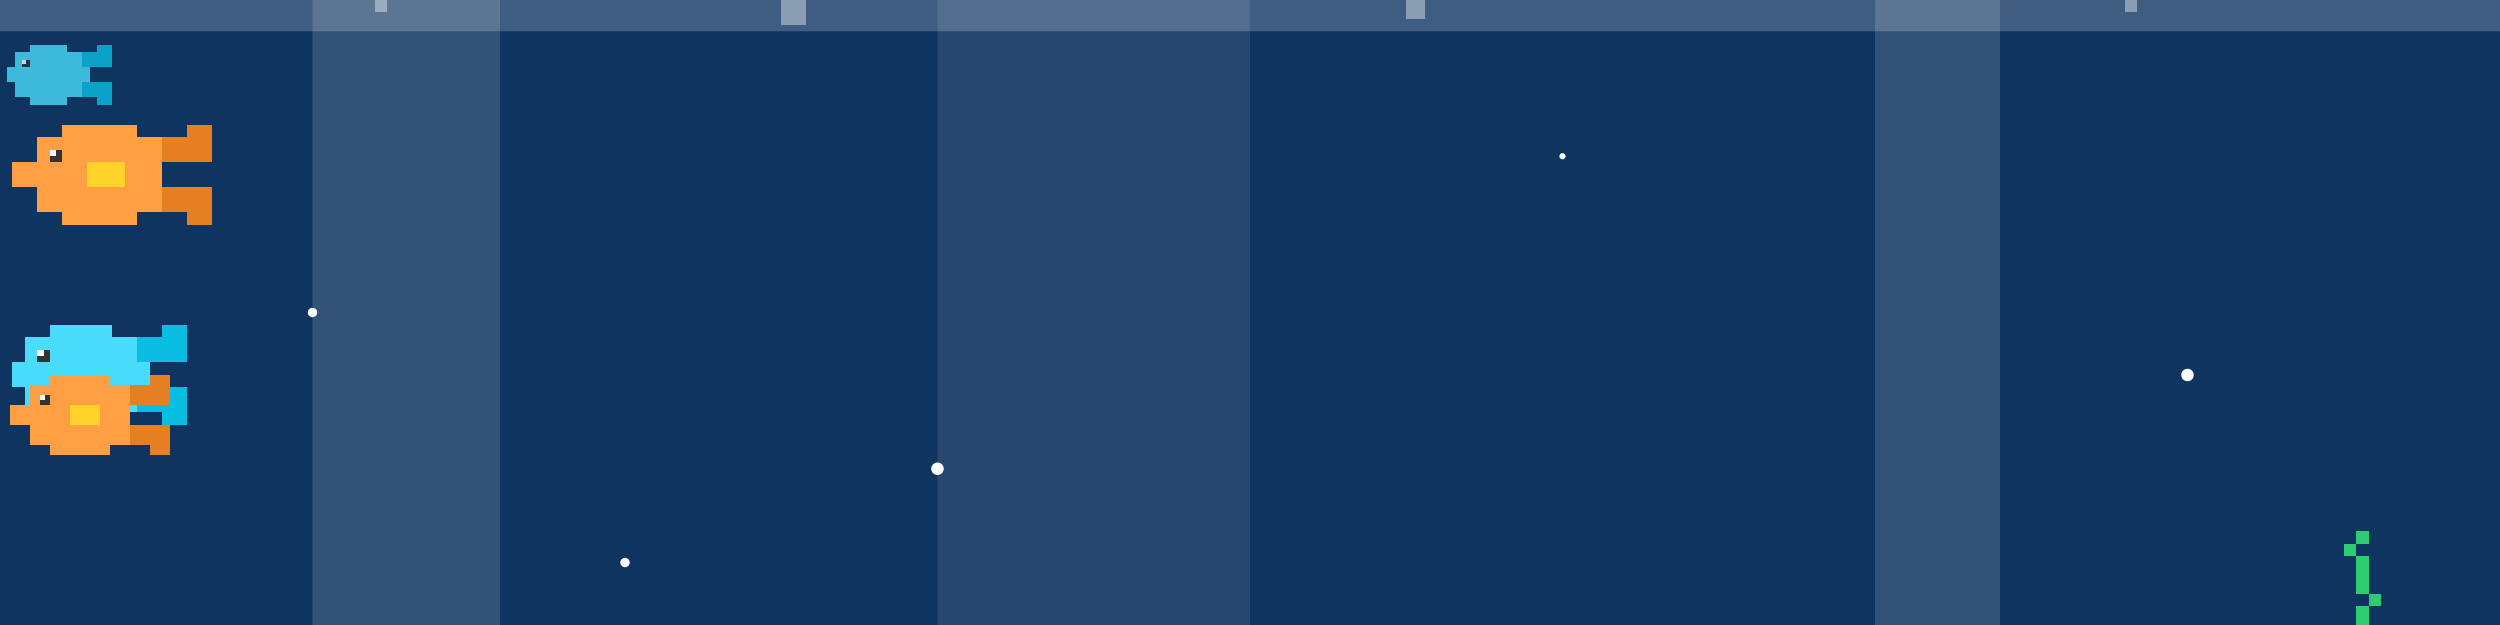
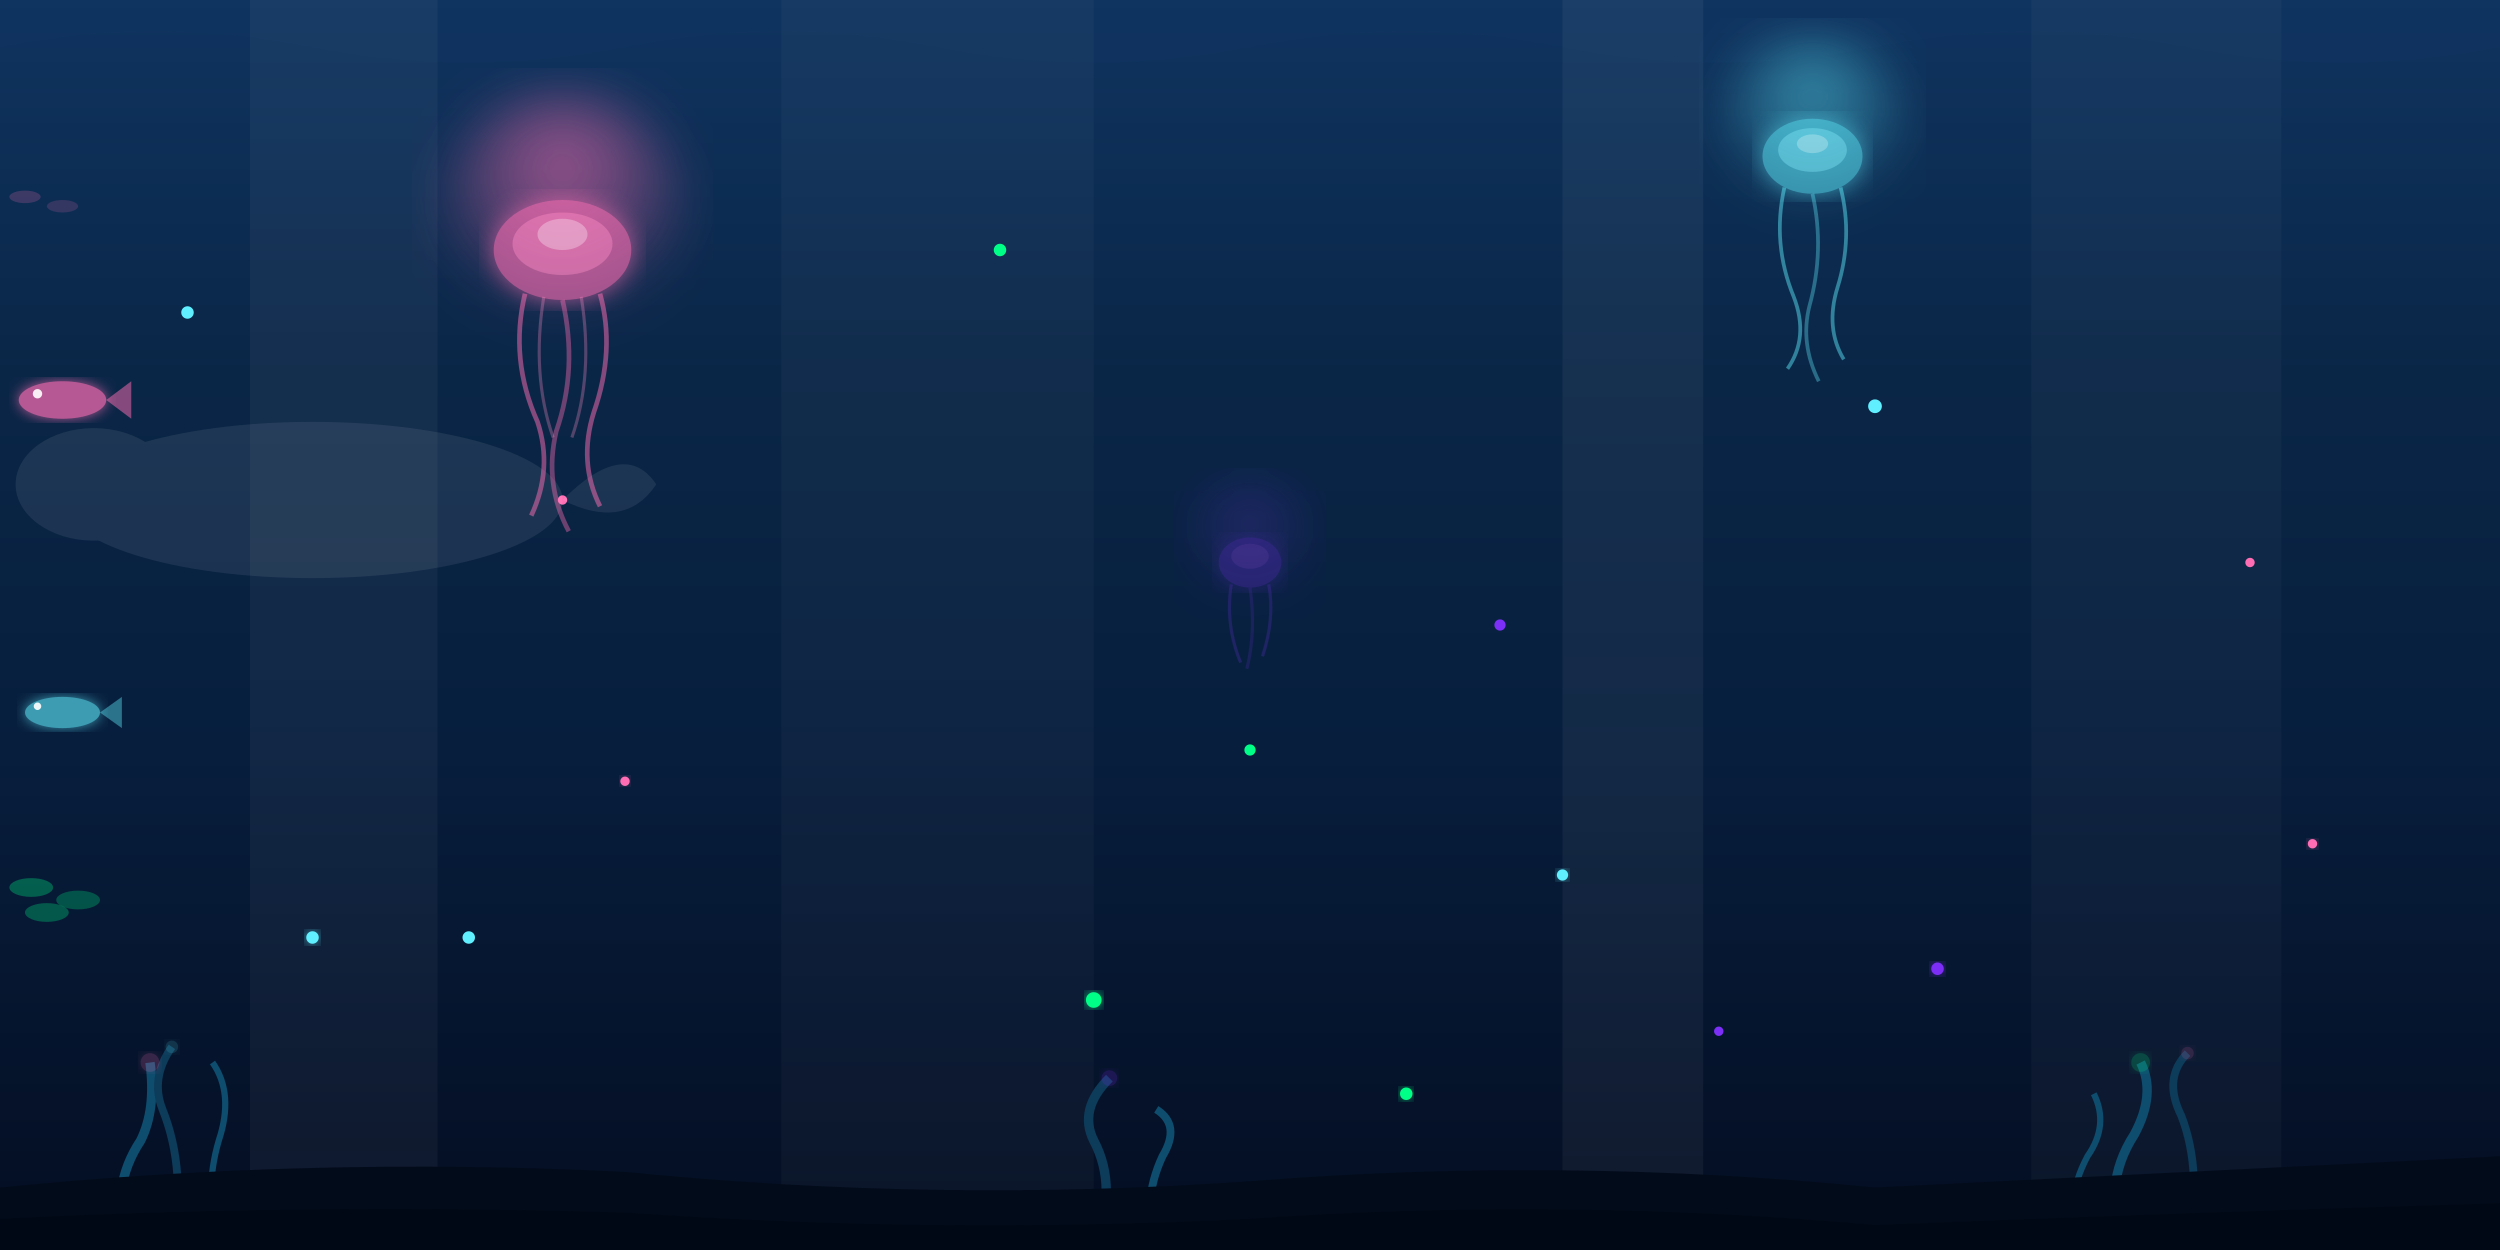
- <svg xmlns="http://www.w3.org/2000/svg" fill="none" viewBox="0 0 800 200" width="800" height="200">
+ <svg xmlns="http://www.w3.org/2000/svg" fill="none" viewBox="0 0 800 400" width="800" height="400">
  <defs>
    <style>
-       .pixel-art { shape-rendering: crispEdges; }
-       
-       /* --- ANIMASI IKAN --- */
-       @keyframes swimLeft { 0% { transform: translateX(850px); } 100% { transform: translateX(-150px); } }
-       @keyframes swimRight { 0% { transform: translateX(-150px) scaleX(-1); } 100% { transform: translateX(850px) scaleX(-1); } }
-       @keyframes bob { 0%, 100% { transform: translateY(0); } 50% { transform: translateY(-5px); } }
- 
-       /* --- ANIMASI SINAR MATAHARI --- */
-       @keyframes shimmer {
-         0%, 100% { transform: skewX(-20deg) translateX(0); }
-         50% { transform: skewX(-20deg) translateX(10px); }
-       }
- 
-       /* --- ANIMASI OMBAK ATAS --- */
-       @keyframes waveScroll { 0% { transform: translateX(0); } 100% { transform: translateX(-40px); } }
- 
-       /* --- ANIMASI RUMPUT LAUT --- */
-       @keyframes sway { 0%, 100% { transform: rotate(0deg); } 50% { transform: rotate(5deg); } }
- 
-       /* --- ANIMASI PLANKTON --- */
-       @keyframes drift { 0% { transform: translateY(0) translateX(0); opacity: 0; } 20% { opacity: 0.8; } 80% { opacity: 0.8; } 100% { transform: translateY(-100px) translateX(-20px); opacity: 0; } }
- 
-       @keyframes bubbleRise { 0% { transform: translateY(200px); opacity: 0; } 30% { opacity: 0.8; } 100% { transform: translateY(-50px); opacity: 0; } }
- 
-       /* Classes */
-       .fish-container-1 { animation: swimLeft 12s linear infinite; }
-       .fish-container-2 { animation: swimRight 14s linear infinite; }
-       .fish-container-3 { animation: swimLeft 10s linear infinite; }
-       .fish-container-4 { animation: swimRight 18s linear infinite; }
-       .fish-bob { animation: bob 2s ease-in-out infinite; }
-       
-       /* PERBAIKAN: Class ray hanya untuk animasi, warna fill ditambahkan langsung di elemen */
-       .ray { animation: shimmer 4s ease-in-out infinite alternate; }
-       
-       .seaweed { transform-origin: bottom center; animation: sway 3s ease-in-out infinite; }
-       .wave-pattern { fill: rgba(255,255,255,0.2); animation: waveScroll 1s linear infinite; }
-       .particle { fill: #fff; animation: drift 10s linear infinite; }
+       /* Jellyfish Float */
+       @keyframes jellyFloat1 {
+         0%, 100% { transform: translate(0, 0) rotate(0deg); }
+         25%  { transform: translate(8px, -15px) rotate(2deg); }
+         50%  { transform: translate(-5px, -25px) rotate(-1deg); }
+         75%  { transform: translate(10px, -10px) rotate(1deg); }
+       }
+       @keyframes jellyFloat2 {
+         0%, 100% { transform: translate(0, 0) rotate(0deg); }
+         25%  { transform: translate(-10px, -20px) rotate(-2deg); }
+         50%  { transform: translate(5px, -30px) rotate(1.5deg); }
+         75%  { transform: translate(-8px, -12px) rotate(-1deg); }
+       }
+       @keyframes jellyPulse {
+         0%, 100% { transform: scaleX(1) scaleY(1); }
+         50%      { transform: scaleX(1.08) scaleY(0.92); }
+       }
+       @keyframes tentacleWave {
+         0%, 100% { d: path("M0,0 Q5,15 -3,30 Q-8,45 2,60"); }
+         50%      { d: path("M0,0 Q-5,15 3,30 Q8,45 -2,60"); }
+       }
+ 
+       /* Fish Swim */
+       @keyframes swimLeft  { 0% { transform: translateX(900px); } 100% { transform: translateX(-150px); } }
+       @keyframes swimRight { 0% { transform: translateX(-150px) scaleX(-1); } 100% { transform: translateX(900px) scaleX(-1); } }
+       @keyframes fishBob   { 0%, 100% { transform: translateY(0); } 50% { transform: translateY(-6px); } }
+ 
+       /* Particles / Bioluminescence */
+       @keyframes particleFloat {
+         0%   { transform: translateY(0) translateX(0); opacity: 0; }
+         15%  { opacity: 0.8; }
+         85%  { opacity: 0.6; }
+         100% { transform: translateY(-120px) translateX(30px); opacity: 0; }
+       }
+       @keyframes glowPulse {
+         0%, 100% { opacity: 0.2; r: 2; }
+         50%      { opacity: 0.8; r: 3.5; }
+       }
+ 
+       /* Bubble Rise */
+       @keyframes bubbleUp {
+         0%   { transform: translateY(0); opacity: 0; }
+         10%  { opacity: 0.5; }
+         90%  { opacity: 0.3; }
+         100% { transform: translateY(-420px); opacity: 0; }
+       }
+ 
+       /* Light Rays */
+       @keyframes rayShimmer {
+         0%, 100% { opacity: 0.04; transform: skewX(-15deg) translateX(0); }
+         50%      { opacity: 0.1; transform: skewX(-15deg) translateX(15px); }
+       }
+ 
+       /* Seaweed Sway */
+       @keyframes swayLeft {
+         0%, 100% { transform: rotate(0deg); }
+         50%      { transform: rotate(-6deg); }
+       }
+       @keyframes swayRight {
+         0%, 100% { transform: rotate(0deg); }
+         50%      { transform: rotate(6deg); }
+       }
+ 
+       /* Wave Surface */
+       @keyframes waveSurface {
+         0%   { d: path("M0,15 Q50,5 100,15 Q150,25 200,15 Q250,5 300,15 Q350,25 400,15 Q450,5 500,15 Q550,25 600,15 Q650,5 700,15 Q750,25 800,15 L800,0 L0,0 Z"); }
+         50%  { d: path("M0,15 Q50,25 100,15 Q150,5 200,15 Q250,25 300,15 Q350,5 400,15 Q450,25 500,15 Q550,5 600,15 Q650,25 700,15 Q750,5 800,15 L800,0 L0,0 Z"); }
+         100% { d: path("M0,15 Q50,5 100,15 Q150,25 200,15 Q250,5 300,15 Q350,25 400,15 Q450,5 500,15 Q550,25 600,15 Q650,5 700,15 Q750,25 800,15 L800,0 L0,0 Z"); }
+       }
+ 
+       /* Whale Silhouette */
+       @keyframes whaleSwim {
+         0%   { transform: translateX(900px); }
+         100% { transform: translateX(-300px); }
+       }
+ 
+       .jelly1 { animation: jellyFloat1 8s ease-in-out infinite; }
+       .jelly2 { animation: jellyFloat2 10s ease-in-out infinite; }
+       .jelly-pulse { animation: jellyPulse 3s ease-in-out infinite; transform-origin: center top; }
+       .tentacle { animation: tentacleWave 4s ease-in-out infinite; }
+ 
+       .fish-l1 { animation: swimLeft 14s linear infinite; }
+       .fish-r1 { animation: swimRight 18s linear infinite; }
+       .fish-l2 { animation: swimLeft 20s linear infinite; animation-delay: -8s; }
+       .fish-r2 { animation: swimRight 12s linear infinite; animation-delay: -4s; }
+       .fish-bob { animation: fishBob 3s ease-in-out infinite; }
+ 
+       .bio-particle { animation: particleFloat 12s linear infinite; }
+       .glow-dot { animation: glowPulse 4s ease-in-out infinite; }
+ 
+       .bubble { animation: bubbleUp 8s linear infinite; }
+       .ray { animation: rayShimmer 6s ease-in-out infinite alternate; }
+ 
+       .weed-l { animation: swayLeft 4s ease-in-out infinite; transform-origin: bottom center; }
+       .weed-r { animation: swayRight 5s ease-in-out infinite; transform-origin: bottom center; }
+ 
+       .wave-top { animation: waveSurface 4s ease-in-out infinite; }
+       .whale { animation: whaleSwim 35s linear infinite; }
    </style>
-     <g id="fish-orange" class="pixel-art">
-       <path fill="#FF9F43" d="M20 0 h24 v4 h-24 z M12 4 h40 v8 h-40 z M4 12 h48 v8 h-48 z M12 20 h40 v8 h-40 z M20 28 h24 v4 h-24 z" />
-       <path fill="#E67E22" d="M52 4 h8 v8 h-8 z M52 20 h8 v8 h-8 z M60 0 h8 v12 h-8 z M60 20 h8 v12 h-8 z" />
-       <path fill="#333" d="M16 8 h4 v4 h-4 z" />
-       <path fill="#FFF" d="M16 8 h2 v2 h-2 z" />
-       <path fill="#FFD32A" d="M28 12 h12 v8 h-12 z" />
-     </g>
-     <g id="fish-cyan" class="pixel-art">
-       <path fill="#48dbfb" d="M16 4 h20 v4 h-20 z M8 8 h36 v8 h-36 z M4 16 h44 v8 h-44 z M8 24 h36 v8 h-36 z M16 32 h20 v4 h-20 z" />
-       <path fill="#0abde3" d="M44 8 h8 v8 h-8 z M44 24 h8 v8 h-8 z M52 4 h8 v12 h-8 z M52 24 h8 v12 h-8 z" />
-       <path fill="#333" d="M12 12 h4 v4 h-4 z" />
-       <path fill="#FFF" d="M12 12 h2 v2 h-2 z" />
-     </g>
-     <g id="weed-asset" class="pixel-art">
-       <rect x="4" y="0" width="4" height="4" fill="#2ecc71" />
-       <rect x="0" y="4" width="4" height="4" fill="#2ecc71" />
-       <rect x="4" y="8" width="4" height="12" fill="#2ecc71" />
-       <rect x="8" y="20" width="4" height="4" fill="#2ecc71" />
-       <rect x="4" y="24" width="4" height="16" fill="#2ecc71" />
-     </g>
+     <linearGradient id="oceanGrad" x1="0" y1="0" x2="0" y2="1">
+       <stop offset="0%" stop-color="#0f3460" />
+       <stop offset="30%" stop-color="#0a2647" />
+       <stop offset="60%" stop-color="#071e3d" />
+       <stop offset="100%" stop-color="#040d21" />
+     </linearGradient>
+     <radialGradient id="jellyGlow1" cx="50%" cy="30%" r="60%">
+       <stop offset="0%" stop-color="#ff6eb4" stop-opacity="0.6" />
+       <stop offset="100%" stop-color="#ff6eb4" stop-opacity="0" />
+     </radialGradient>
+     <radialGradient id="jellyGlow2" cx="50%" cy="30%" r="60%">
+       <stop offset="0%" stop-color="#60efff" stop-opacity="0.5" />
+       <stop offset="100%" stop-color="#60efff" stop-opacity="0" />
+     </radialGradient>
+     <radialGradient id="jellyGlow3" cx="50%" cy="30%" r="60%">
+       <stop offset="0%" stop-color="#7b2ff7" stop-opacity="0.5" />
+       <stop offset="100%" stop-color="#7b2ff7" stop-opacity="0" />
+     </radialGradient>
+     <linearGradient id="coralGrad" x1="0" y1="0" x2="0" y2="1">
+       <stop offset="0%" stop-color="#0a2647" />
+       <stop offset="100%" stop-color="#020b1a" />
+     </linearGradient>
+     <filter id="glow">
+       <feGaussianBlur stdDeviation="4" result="blur" />
+       <feMerge>
+         <feMergeNode in="blur" />
+         <feMergeNode in="SourceGraphic" />
+       </feMerge>
+     </filter>
+     <filter id="softGlow">
+       <feGaussianBlur stdDeviation="8" />
+     </filter>
+     <filter id="tinyGlow">
+       <feGaussianBlur stdDeviation="2" result="blur" />
+       <feMerge>
+         <feMergeNode in="blur" />
+         <feMergeNode in="SourceGraphic" />
+       </feMerge>
+     </filter>
  </defs>
-   <rect width="100%" height="100%" fill="#0f3460" />
-   <rect x="100" y="-20" width="60" height="300" fill="#ffffff" opacity="0.15" class="ray" style="animation-delay: 0s" />
-   <rect x="300" y="-20" width="100" height="300" fill="#ffffff" opacity="0.1" class="ray" style="animation-delay: 1s" />
-   <rect x="600" y="-20" width="40" height="300" fill="#ffffff" opacity="0.15" class="ray" style="animation-delay: 2s" />
-   <pattern id="wavePattern" x="0" y="0" width="40" height="10" patternUnits="userSpaceOnUse">
-     <path d="M0 10 h10 v-4 h10 v-4 h10 v4 h10 v4 z" fill="#89c2d9" opacity="0.3" />
-   </pattern>
-   <rect width="120%" height="10" fill="url(#wavePattern)" class="wave-pattern" />
-   <use href="#weed-asset" x="50" y="160" transform="scale(1.5)" class="seaweed" style="animation-delay: 0s" />
-   <use href="#weed-asset" x="150" y="170" transform="scale(1.2)" class="seaweed" style="animation-delay: 1s" />
-   <use href="#weed-asset" x="650" y="160" transform="scale(1.6)" class="seaweed" style="animation-delay: 2s" />
-   <use href="#weed-asset" x="750" y="170" transform="scale(1)" class="seaweed" style="animation-delay: 0.5s" />
-   <circle cx="100" cy="100" r="1.5" class="particle" style="animation-duration: 7s; animation-delay:0s" />
-   <circle cx="300" cy="150" r="2" class="particle" style="animation-duration: 9s; animation-delay:2s" />
-   <circle cx="500" cy="50" r="1" class="particle" style="animation-duration: 11s; animation-delay:1s" />
-   <circle cx="700" cy="120" r="2" class="particle" style="animation-duration: 8s; animation-delay:4s" />
-   <circle cx="200" cy="180" r="1.5" class="particle" style="animation-duration: 12s; animation-delay:3s" />
-   <g fill="rgba(255, 255, 255, 0.4)" class="pixel-art">
-     <rect x="120" y="0" width="4" height="4" style="animation: bubbleRise 4s linear infinite; animation-delay: 0s" />
-     <rect x="450" y="0" width="6" height="6" style="animation: bubbleRise 6s linear infinite; animation-delay: 2s" />
-     <rect x="680" y="0" width="4" height="4" style="animation: bubbleRise 5s linear infinite; animation-delay: 1s" />
-     <rect x="250" y="0" width="8" height="8" style="animation: bubbleRise 7s linear infinite; animation-delay: 4s" />
-   </g>
-   <g class="fish-container-1">
-     <g class="fish-bob" style="animation-duration: 2s;">
-       <use href="#fish-orange" x="0" y="40" />
-     </g>
-   </g>
-   <g class="fish-container-2">
-     <g class="fish-bob" style="animation-duration: 3s; animation-delay: 1s;">
-       <use href="#fish-cyan" x="0" y="100" />
-     </g>
-   </g>
-   <g class="fish-container-3">
-     <g class="fish-bob" style="animation-duration: 1.5s;">
-       <use href="#fish-orange" x="0" y="150" transform="scale(0.8)" />
-     </g>
-   </g>
-   <g class="fish-container-4" style="opacity: 0.8">
-     <g class="fish-bob" style="animation-duration: 2.5s;">
-       <use href="#fish-cyan" x="0" y="20" transform="scale(0.6)" />
-     </g>
-   </g>
+   <rect width="800" height="400" fill="url(#oceanGrad)" />
+   <path d="M0,15 Q50,5 100,15 Q150,25 200,15 Q250,5 300,15 Q350,25 400,15 Q450,5 500,15 Q550,25 600,15 Q650,5 700,15 Q750,25 800,15 L800,0 L0,0 Z" fill="#0f3460" opacity="0.5" class="wave-top" />
+   <rect x="80" y="-20" width="60" height="420" fill="#fff" opacity="0.04" class="ray" />
+   <rect x="250" y="-20" width="100" height="420" fill="#fff" opacity="0.03" class="ray" style="animation-delay:2s" />
+   <rect x="500" y="-20" width="45" height="420" fill="#fff" opacity="0.05" class="ray" style="animation-delay:1s" />
+   <rect x="650" y="-20" width="80" height="420" fill="#fff" opacity="0.03" class="ray" style="animation-delay:3s" />
+   <circle cx="100" cy="300" r="2" fill="#60efff" class="bio-particle" style="animation-delay:0s" filter="url(#tinyGlow)" />
+   <circle cx="200" cy="250" r="1.5" fill="#ff6eb4" class="bio-particle" style="animation-delay:3s" filter="url(#tinyGlow)" />
+   <circle cx="350" cy="320" r="2.5" fill="#00ff87" class="bio-particle" style="animation-delay:1s" filter="url(#tinyGlow)" />
+   <circle cx="500" cy="280" r="1.8" fill="#60efff" class="bio-particle" style="animation-delay:5s" filter="url(#tinyGlow)" />
+   <circle cx="620" cy="310" r="2" fill="#7b2ff7" class="bio-particle" style="animation-delay:2s" filter="url(#tinyGlow)" />
+   <circle cx="740" cy="270" r="1.5" fill="#ff6eb4" class="bio-particle" style="animation-delay:7s" filter="url(#tinyGlow)" />
+   <circle cx="450" cy="350" r="2" fill="#00ff87" class="bio-particle" style="animation-delay:4s" filter="url(#tinyGlow)" />
+   <circle cx="60" cy="100" r="2" fill="#60efff" class="glow-dot" style="animation-delay:0s" />
+   <circle cx="180" cy="160" r="1.5" fill="#ff6eb4" class="glow-dot" style="animation-delay:1s" />
+   <circle cx="320" cy="80" r="2" fill="#00ff87" class="glow-dot" style="animation-delay:2s" />
+   <circle cx="480" cy="200" r="1.8" fill="#7b2ff7" class="glow-dot" style="animation-delay:0.5s" />
+   <circle cx="600" cy="130" r="2.2" fill="#60efff" class="glow-dot" style="animation-delay:1.5s" />
+   <circle cx="720" cy="180" r="1.5" fill="#ff6eb4" class="glow-dot" style="animation-delay:3s" />
+   <circle cx="400" cy="240" r="1.8" fill="#00ff87" class="glow-dot" style="animation-delay:2.5s" />
+   <circle cx="150" cy="300" r="2" fill="#60efff" class="glow-dot" style="animation-delay:3.5s" />
+   <circle cx="550" cy="330" r="1.5" fill="#7b2ff7" class="glow-dot" style="animation-delay:1.2s" />
+   <g class="whale" opacity="0.08">
+     <ellipse cx="100" cy="160" rx="80" ry="25" fill="#fff" />
+     <path d="M180,160 Q200,140 210,155 Q200,170 180,160 Z" fill="#fff" />
+     <ellipse cx="30" cy="155" rx="25" ry="18" fill="#fff" />
+     <path d="M-10,155 Q-20,135 -30,150 Q-20,170 -10,160 Z" fill="#fff" />
+   </g>
+   <g class="jelly1" transform="translate(180, 80)">
+     <circle cx="0" cy="-10" r="40" fill="url(#jellyGlow1)" filter="url(#softGlow)" />
+     <g class="jelly-pulse">
+       <ellipse cx="0" cy="0" rx="22" ry="16" fill="#ff6eb4" opacity="0.6" filter="url(#glow)" />
+       <ellipse cx="0" cy="-2" rx="16" ry="10" fill="#ff8ec7" opacity="0.4" />
+       <ellipse cx="0" cy="-5" rx="8" ry="5" fill="#fff" opacity="0.3" />
+     </g>
+     <path d="M-12,14 Q-17,35 -8,55 Q-3,70 -10,85" stroke="#ff6eb4" stroke-width="1.5" fill="none" opacity="0.5" class="tentacle" />
+     <path d="M0,16 Q5,38 -2,58 Q-6,75 2,90" stroke="#ff6eb4" stroke-width="1.5" fill="none" opacity="0.4" class="tentacle" style="animation-delay:0.5s" />
+     <path d="M12,14 Q17,32 10,52 Q5,68 12,82" stroke="#ff6eb4" stroke-width="1.5" fill="none" opacity="0.5" class="tentacle" style="animation-delay:1s" />
+     <path d="M-6,15 Q-10,40 -3,60" stroke="#ff8ec7" stroke-width="1" fill="none" opacity="0.3" class="tentacle" style="animation-delay:0.3s" />
+     <path d="M6,15 Q10,40 3,60" stroke="#ff8ec7" stroke-width="1" fill="none" opacity="0.3" class="tentacle" style="animation-delay:0.8s" />
+   </g>
+   <g class="jelly2" transform="translate(580, 50)" style="animation-delay: -3s">
+     <circle cx="0" cy="-8" r="30" fill="url(#jellyGlow2)" filter="url(#softGlow)" />
+     <g class="jelly-pulse" style="animation-delay: 1s">
+       <ellipse cx="0" cy="0" rx="16" ry="12" fill="#60efff" opacity="0.5" filter="url(#glow)" />
+       <ellipse cx="0" cy="-2" rx="11" ry="7" fill="#8af0ff" opacity="0.35" />
+       <ellipse cx="0" cy="-4" rx="5" ry="3" fill="#fff" opacity="0.25" />
+     </g>
+     <path d="M-9,10 Q-13,28 -6,45 Q-1,58 -8,68" stroke="#60efff" stroke-width="1.2" fill="none" opacity="0.45" class="tentacle" style="animation-delay:0.2s" />
+     <path d="M0,12 Q4,30 -1,48 Q-4,60 2,72" stroke="#60efff" stroke-width="1.2" fill="none" opacity="0.35" class="tentacle" style="animation-delay:0.7s" />
+     <path d="M9,10 Q13,26 8,42 Q4,55 10,65" stroke="#60efff" stroke-width="1.2" fill="none" opacity="0.45" class="tentacle" style="animation-delay:1.2s" />
+   </g>
+   <g class="jelly1" transform="translate(400, 180)" opacity="0.5" style="animation-delay: -5s">
+     <circle cx="0" cy="-6" r="20" fill="url(#jellyGlow3)" filter="url(#softGlow)" />
+     <g class="jelly-pulse" style="animation-delay: 2s">
+       <ellipse cx="0" cy="0" rx="10" ry="8" fill="#7b2ff7" opacity="0.5" filter="url(#glow)" />
+       <ellipse cx="0" cy="-2" rx="6" ry="4" fill="#a855f7" opacity="0.3" />
+     </g>
+     <path d="M-6,7 Q-8,20 -3,32" stroke="#7b2ff7" stroke-width="1" fill="none" opacity="0.4" class="tentacle" />
+     <path d="M0,8 Q2,22 -1,34" stroke="#7b2ff7" stroke-width="1" fill="none" opacity="0.3" class="tentacle" style="animation-delay:0.5s" />
+     <path d="M6,7 Q8,18 4,30" stroke="#7b2ff7" stroke-width="1" fill="none" opacity="0.4" class="tentacle" style="animation-delay:1s" />
+   </g>
+   <g class="fish-l1">
+     <g class="fish-bob">
+       <g transform="translate(0, 120)">
+         <ellipse cx="20" cy="8" rx="14" ry="6" fill="#ff6eb4" opacity="0.7" filter="url(#tinyGlow)" />
+         <path d="M34,8 L42,2 L42,14 Z" fill="#ff6eb4" opacity="0.5" />
+         <circle cx="12" cy="6" r="1.5" fill="#fff" opacity="0.9" />
+       </g>
+     </g>
+   </g>
+   <g class="fish-r1">
+     <g class="fish-bob" style="animation-delay:1s">
+       <g transform="translate(0, 220)">
+         <ellipse cx="20" cy="8" rx="12" ry="5" fill="#60efff" opacity="0.6" filter="url(#tinyGlow)" />
+         <path d="M32,8 L39,3 L39,13 Z" fill="#60efff" opacity="0.4" />
+         <circle cx="12" cy="6" r="1.2" fill="#fff" opacity="0.9" />
+       </g>
+     </g>
+   </g>
+   <g class="fish-l2" opacity="0.5">
+     <g class="fish-bob" style="animation-delay:0.5s">
+       <g transform="translate(0, 280)">
+         <ellipse cx="10" cy="4" rx="7" ry="3" fill="#00ff87" opacity="0.6" />
+         <ellipse cx="25" cy="8" rx="7" ry="3" fill="#00ff87" opacity="0.5" />
+         <ellipse cx="15" cy="12" rx="7" ry="3" fill="#00ff87" opacity="0.55" />
+       </g>
+     </g>
+   </g>
+   <g class="fish-r2" opacity="0.4">
+     <g class="fish-bob" style="animation-delay:2s">
+       <g transform="translate(0, 60)">
+         <ellipse cx="8" cy="3" rx="5" ry="2" fill="#ff6eb4" opacity="0.5" />
+         <ellipse cx="20" cy="6" rx="5" ry="2" fill="#ff6eb4" opacity="0.4" />
+       </g>
+     </g>
+   </g>
+   <circle cx="150" cy="400" r="3" fill="#fff" opacity="0.15" class="bubble" style="animation-delay:0s" />
+   <circle cx="300" cy="400" r="4" fill="#fff" opacity="0.1" class="bubble" style="animation-delay:2s; animation-duration:10s" />
+   <circle cx="500" cy="400" r="2.5" fill="#fff" opacity="0.12" class="bubble" style="animation-delay:1s; animation-duration:7s" />
+   <circle cx="650" cy="400" r="3.5" fill="#fff" opacity="0.08" class="bubble" style="animation-delay:4s; animation-duration:9s" />
+   <circle cx="400" cy="400" r="2" fill="#fff" opacity="0.15" class="bubble" style="animation-delay:3s; animation-duration:6s" />
+   <circle cx="220" cy="400" r="3" fill="#fff" opacity="0.1" class="bubble" style="animation-delay:5s; animation-duration:11s" />
+   <g transform="translate(40, 340)">
+     <path d="M0,60 Q-5,40 5,25 Q10,15 8,0" stroke="#0e4d6e" stroke-width="3" fill="none" class="weed-l" style="animation-delay:0s" />
+     <path d="M15,60 Q20,35 12,15 Q8,5 15,-5" stroke="#0d3b5a" stroke-width="2.5" fill="none" class="weed-r" style="animation-delay:1s" />
+     <path d="M30,60 Q25,42 30,25 Q35,10 28,0" stroke="#0e4d6e" stroke-width="2" fill="none" class="weed-l" style="animation-delay:0.5s" />
+     <circle cx="8" cy="0" r="3" fill="#ff6eb4" opacity="0.2" filter="url(#tinyGlow)" />
+     <circle cx="15" cy="-5" r="2" fill="#60efff" opacity="0.15" filter="url(#tinyGlow)" />
+   </g>
+   <g transform="translate(350, 355)">
+     <path d="M0,45 Q8,25 0,10 Q-5,0 5,-10" stroke="#0d3b5a" stroke-width="3" fill="none" class="weed-r" style="animation-delay:2s" />
+     <path d="M20,45 Q15,30 22,15 Q28,5 20,0" stroke="#0e4d6e" stroke-width="2.5" fill="none" class="weed-l" style="animation-delay:0.8s" />
+     <circle cx="5" cy="-10" r="2.5" fill="#7b2ff7" opacity="0.2" filter="url(#tinyGlow)" />
+   </g>
+   <g transform="translate(680, 345)">
+     <path d="M0,55 Q-8,35 3,18 Q10,5 5,-5" stroke="#0e4d6e" stroke-width="3" fill="none" class="weed-r" style="animation-delay:1.5s" />
+     <path d="M20,55 Q25,30 18,12 Q12,0 20,-8" stroke="#0d3b5a" stroke-width="2.5" fill="none" class="weed-l" style="animation-delay:0.3s" />
+     <path d="M-15,55 Q-20,40 -12,25 Q-5,15 -10,5" stroke="#0e4d6e" stroke-width="2" fill="none" class="weed-r" style="animation-delay:2.5s" />
+     <circle cx="5" cy="-5" r="3" fill="#00ff87" opacity="0.2" filter="url(#tinyGlow)" />
+     <circle cx="20" cy="-8" r="2" fill="#ff6eb4" opacity="0.15" filter="url(#tinyGlow)" />
+   </g>
+   <path d="M0,380 Q100,370 200,375 Q300,385 400,378 Q500,370 600,380 Q700,375 800,370 L800,400 L0,400 Z" fill="#020b1a" />
+   <path d="M0,390 Q100,385 200,388 Q300,395 400,390 Q500,383 600,392 Q700,388 800,385 L800,400 L0,400 Z" fill="#010815" />
</svg>
